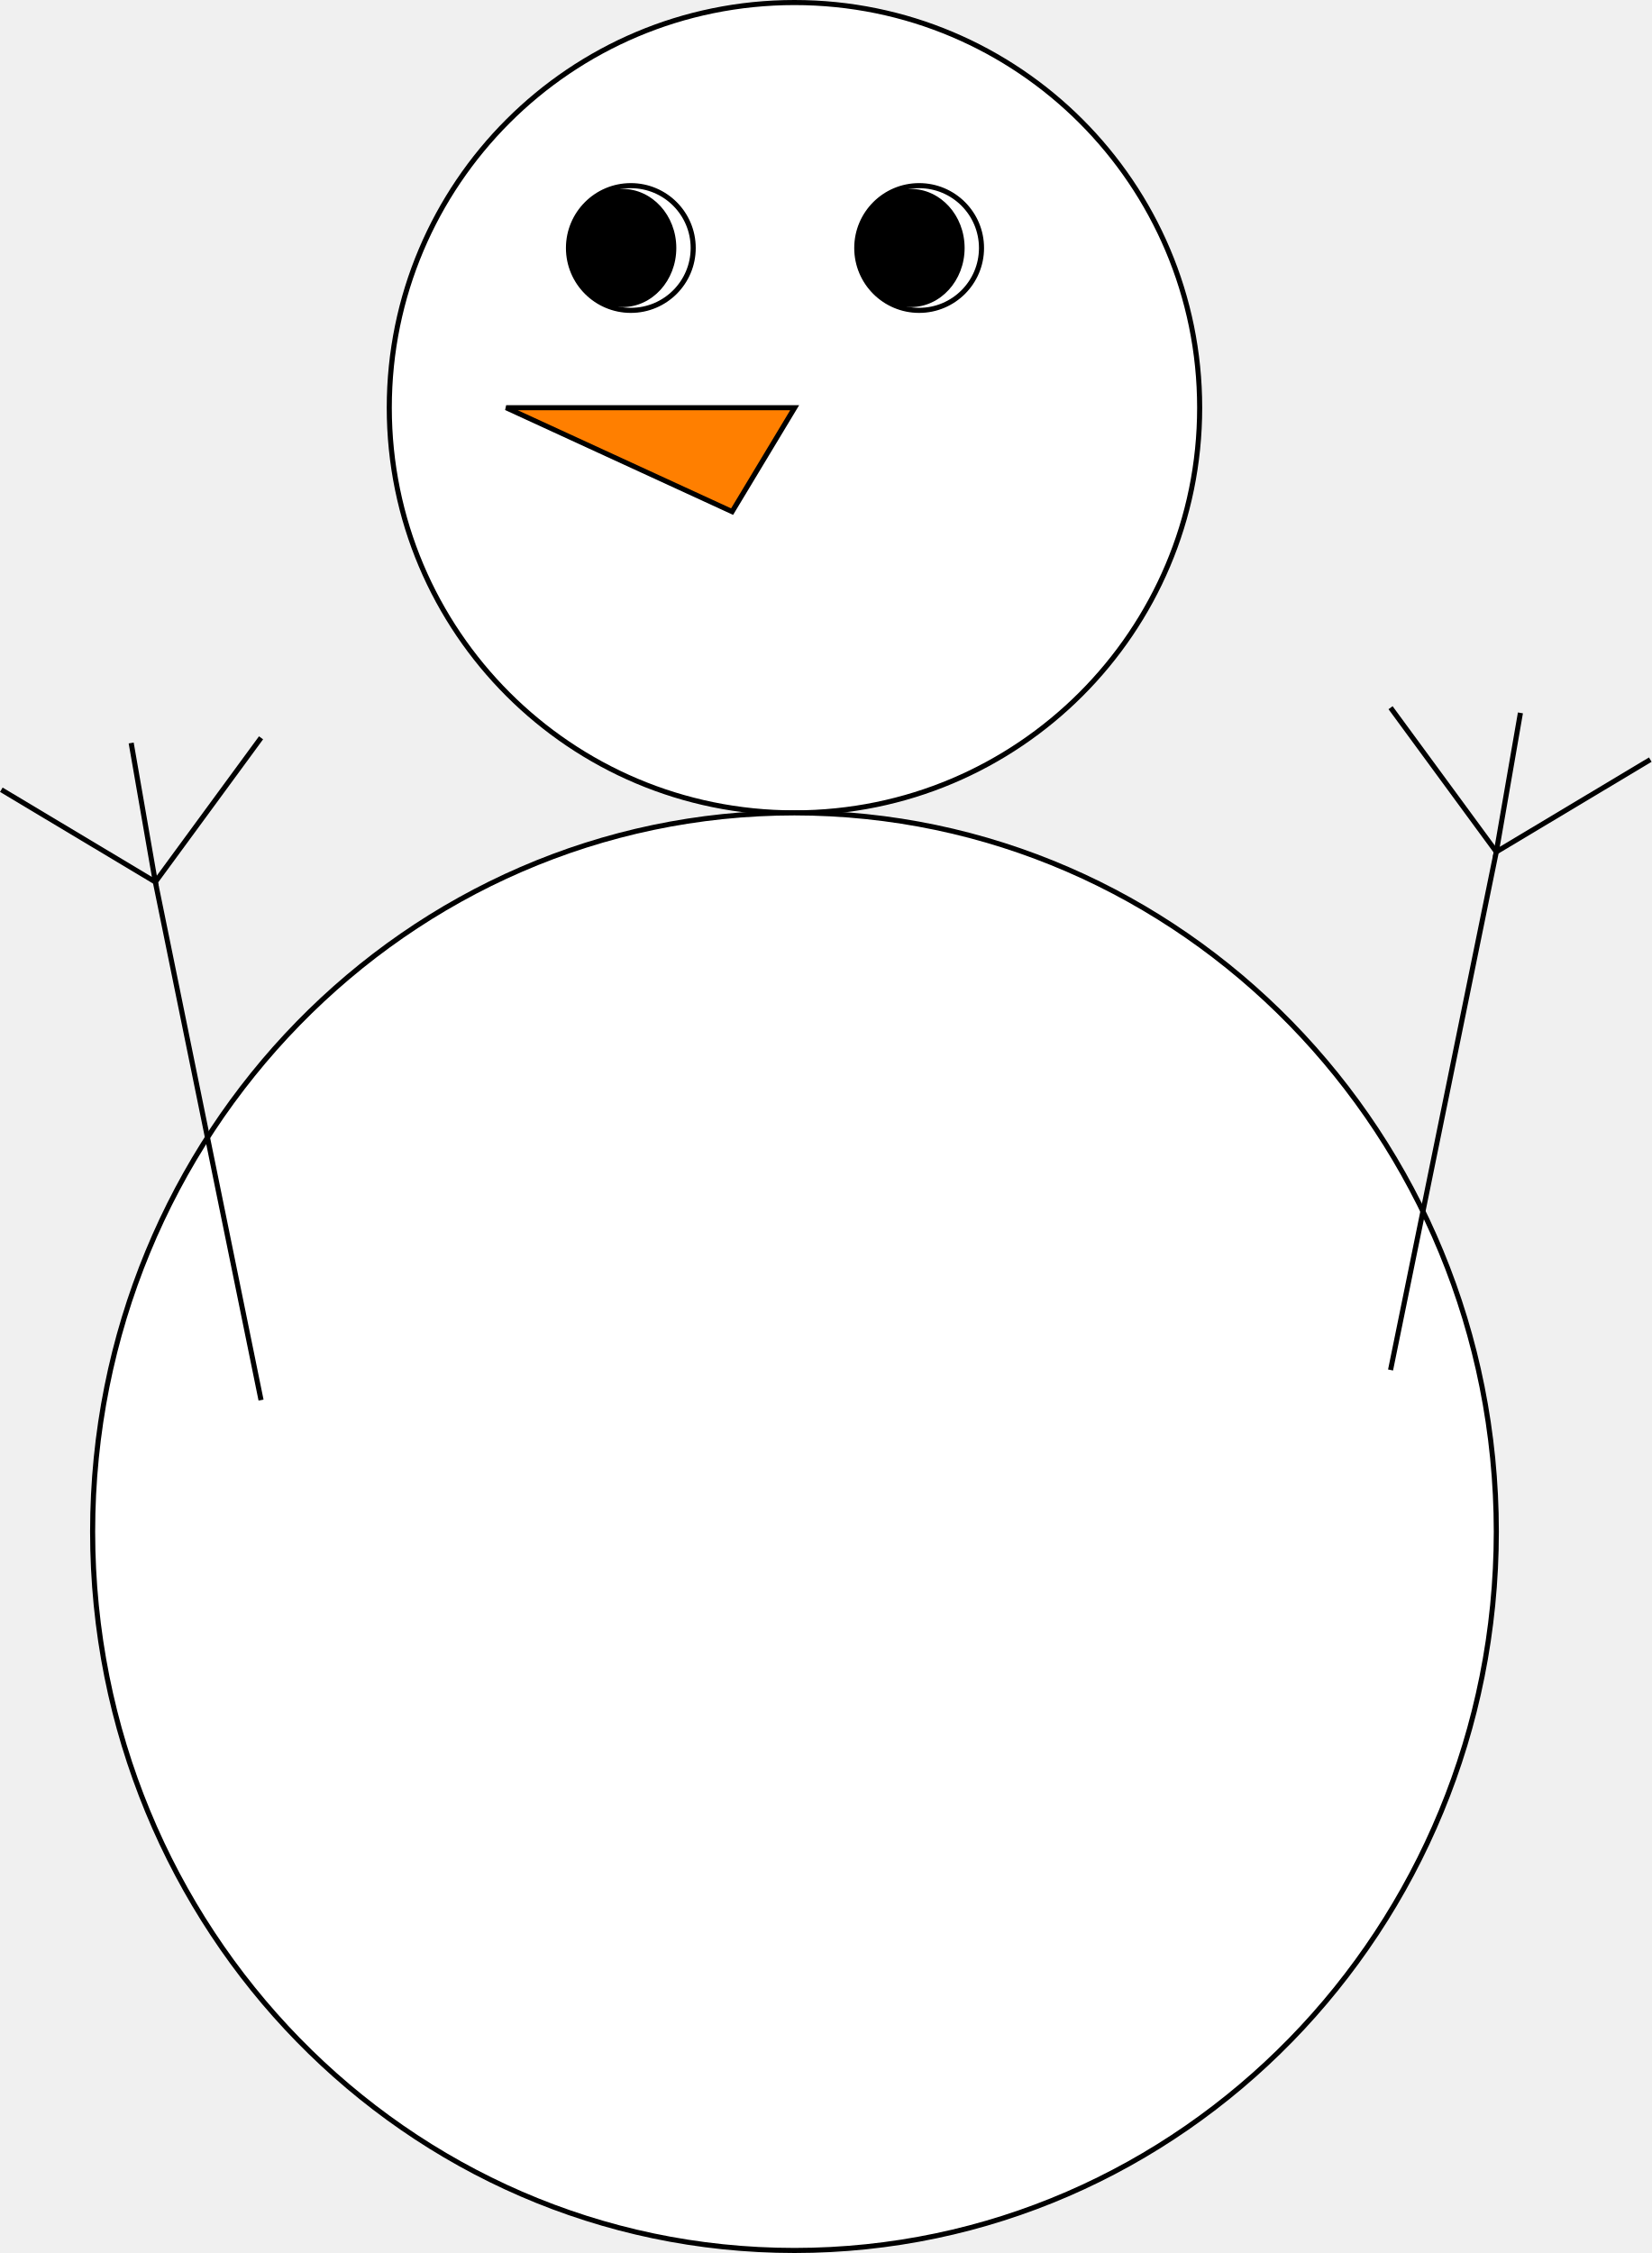
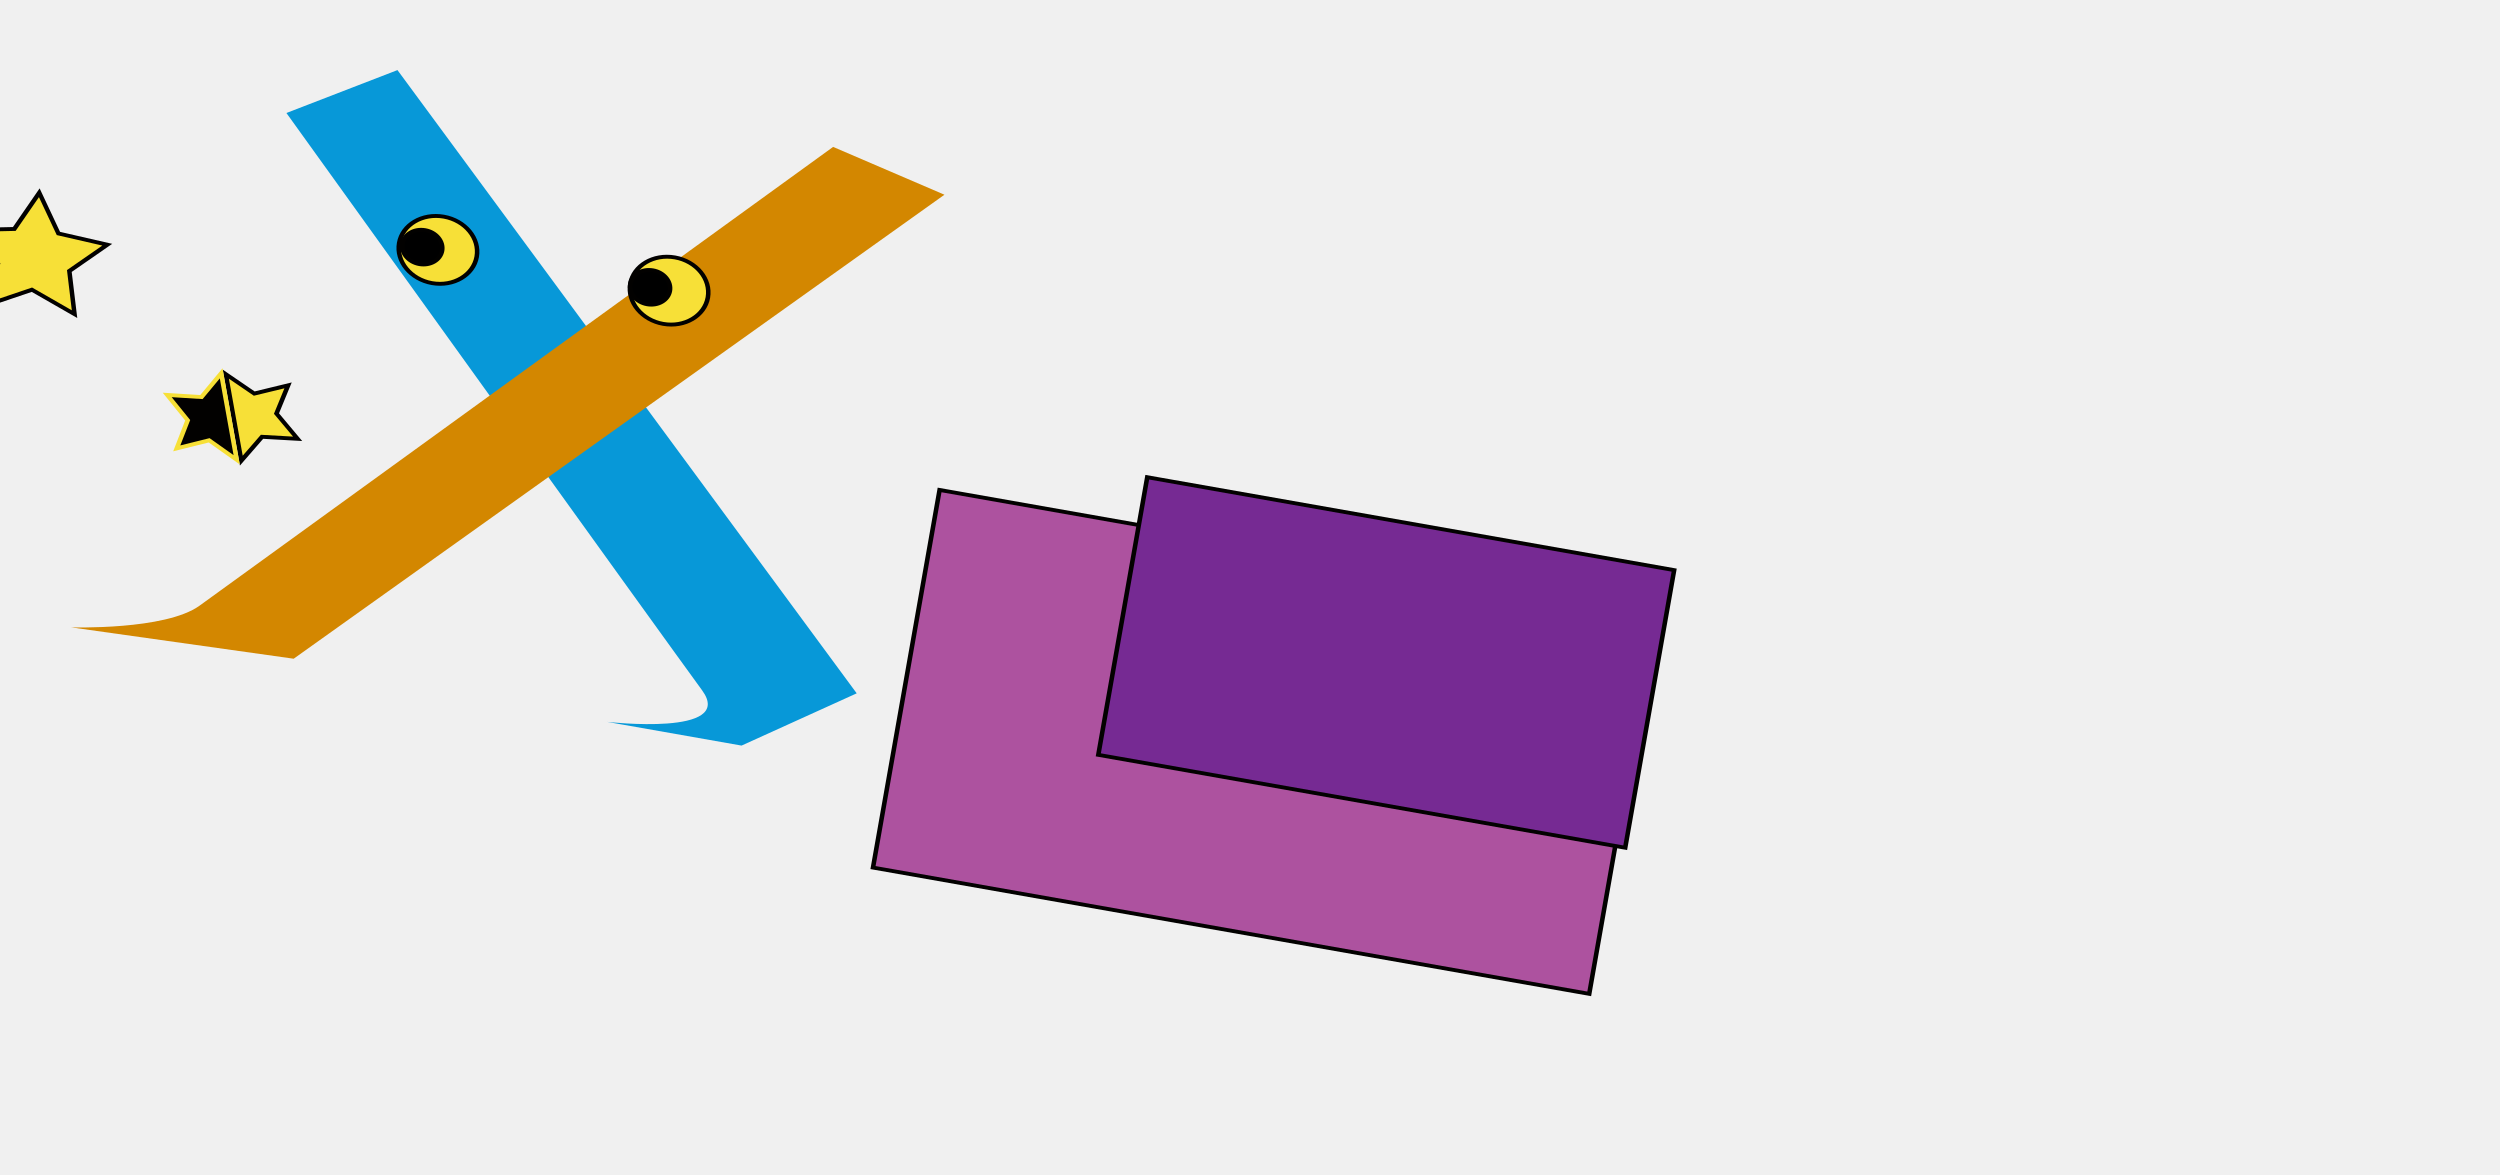
- <svg xmlns="http://www.w3.org/2000/svg" id="Layer_2" data-name="Layer 2" viewBox="0 0 324.7 442.96">
-   <circle cx="156.19" cy="80.16" r="79.66" stroke="#000" fill="#fff" />
-   <ellipse cx="156.19" cy="301.14" rx="137.98" ry="141.32" stroke="#000" fill="#fff" />
-   <circle cx="124.02" cy="48.76" r="12.26" stroke="#000" fill="#fff" />
-   <circle cx="180.7" cy="48.76" r="12.26" stroke="#000" fill="#fff" />
-   <ellipse cx="122.36" cy="48.76" rx="10.6" ry="11.62" />
-   <ellipse cx="179.04" cy="48.76" rx="10.6" ry="11.62" />
-   <polyline points="273.38 269.35 294.17 167.48 273.38 139.14" fill="none" stroke="#000" />
-   <polyline points="324.44 149.35 294.17 167.48 298.91 140.16" fill="none" stroke="#000" />
-   <polyline points="51.32 275.27 30.54 173.4 51.32 145.06" fill="none" stroke="#000" />
-   <polyline points="0.26 155.27 30.54 173.4 25.79 146.08" fill="none" stroke="#000" />
-   <path d="M351,430.19H294.28l44.42,20.43Z" transform="translate(-194.77 -350.03)" fill="#ff7f00" stroke="#000" />
+ <svg xmlns="http://www.w3.org/2000/svg" id="Layer_2" data-name="Layer 2" viewBox="0 0 385.82 181.27">
+   <g transform="rotate(10) scale(0.7, 0.6)">
+     <path d="M223.3,269.09l22.47-15.83L369.34,390.62l-23,18.38H316.23s28.6-2,19.41-12.26S223.3,269.09,223.3,269.09Z" transform="translate(-156.79 -253.26)" fill="#0798d8" />
+     <path d="m223.3,397.77 120-144.51,26,7.14L245.77,407l-49.54,2S216.82,405.56,223.3,397.77Z" transform="translate(-156.79 -253.26)" fill="#d38700" />
+     <polygon points="28.21 76.25 18.02 71.96 8.7 77.91 9.64 66.89 1.1 59.87 11.87 57.36 15.91 47.07 21.62 56.53 32.66 57.19 25.43 65.55 28.21 76.25" fill="#f7e037" stroke="#020100" />
+     <polygon points="77.3 84.75 75.86 92.41 81.42 97.86 73.61 98.94 70.03 105.9 63.35 84.69 70.27 88.34 77.3 84.75" fill="#f7e037" stroke="#020100" />
+     <polygon points="51.42 92.57 56.84 98.07 55.54 105.68 62.27 102.19 68.99 105.9 62.31 84.69 58.94 91.58 51.42 92.57" fill="#020100" stroke="#f7e037" />
+     <g stroke="#020100">
+       <circle cx="104.65" cy="43.74" r="8.68" fill="#f7e037" />
+       <circle cx="156.4" cy="43.74" r="8.68" fill="#f7e037" />
+       <circle cx="101.15" cy="43.74" r="4.43" />
+       <circle cx="152.15" cy="43.74" r="4.43" />
+       <rect x="222.76" y="82.14" width="160.34" height="98.63" fill="#ad529f" />
+       <rect x="267.36" y="69.64" width="117.96" height="72.51" fill="#762a93" />
+     </g>
+   </g>
</svg>
